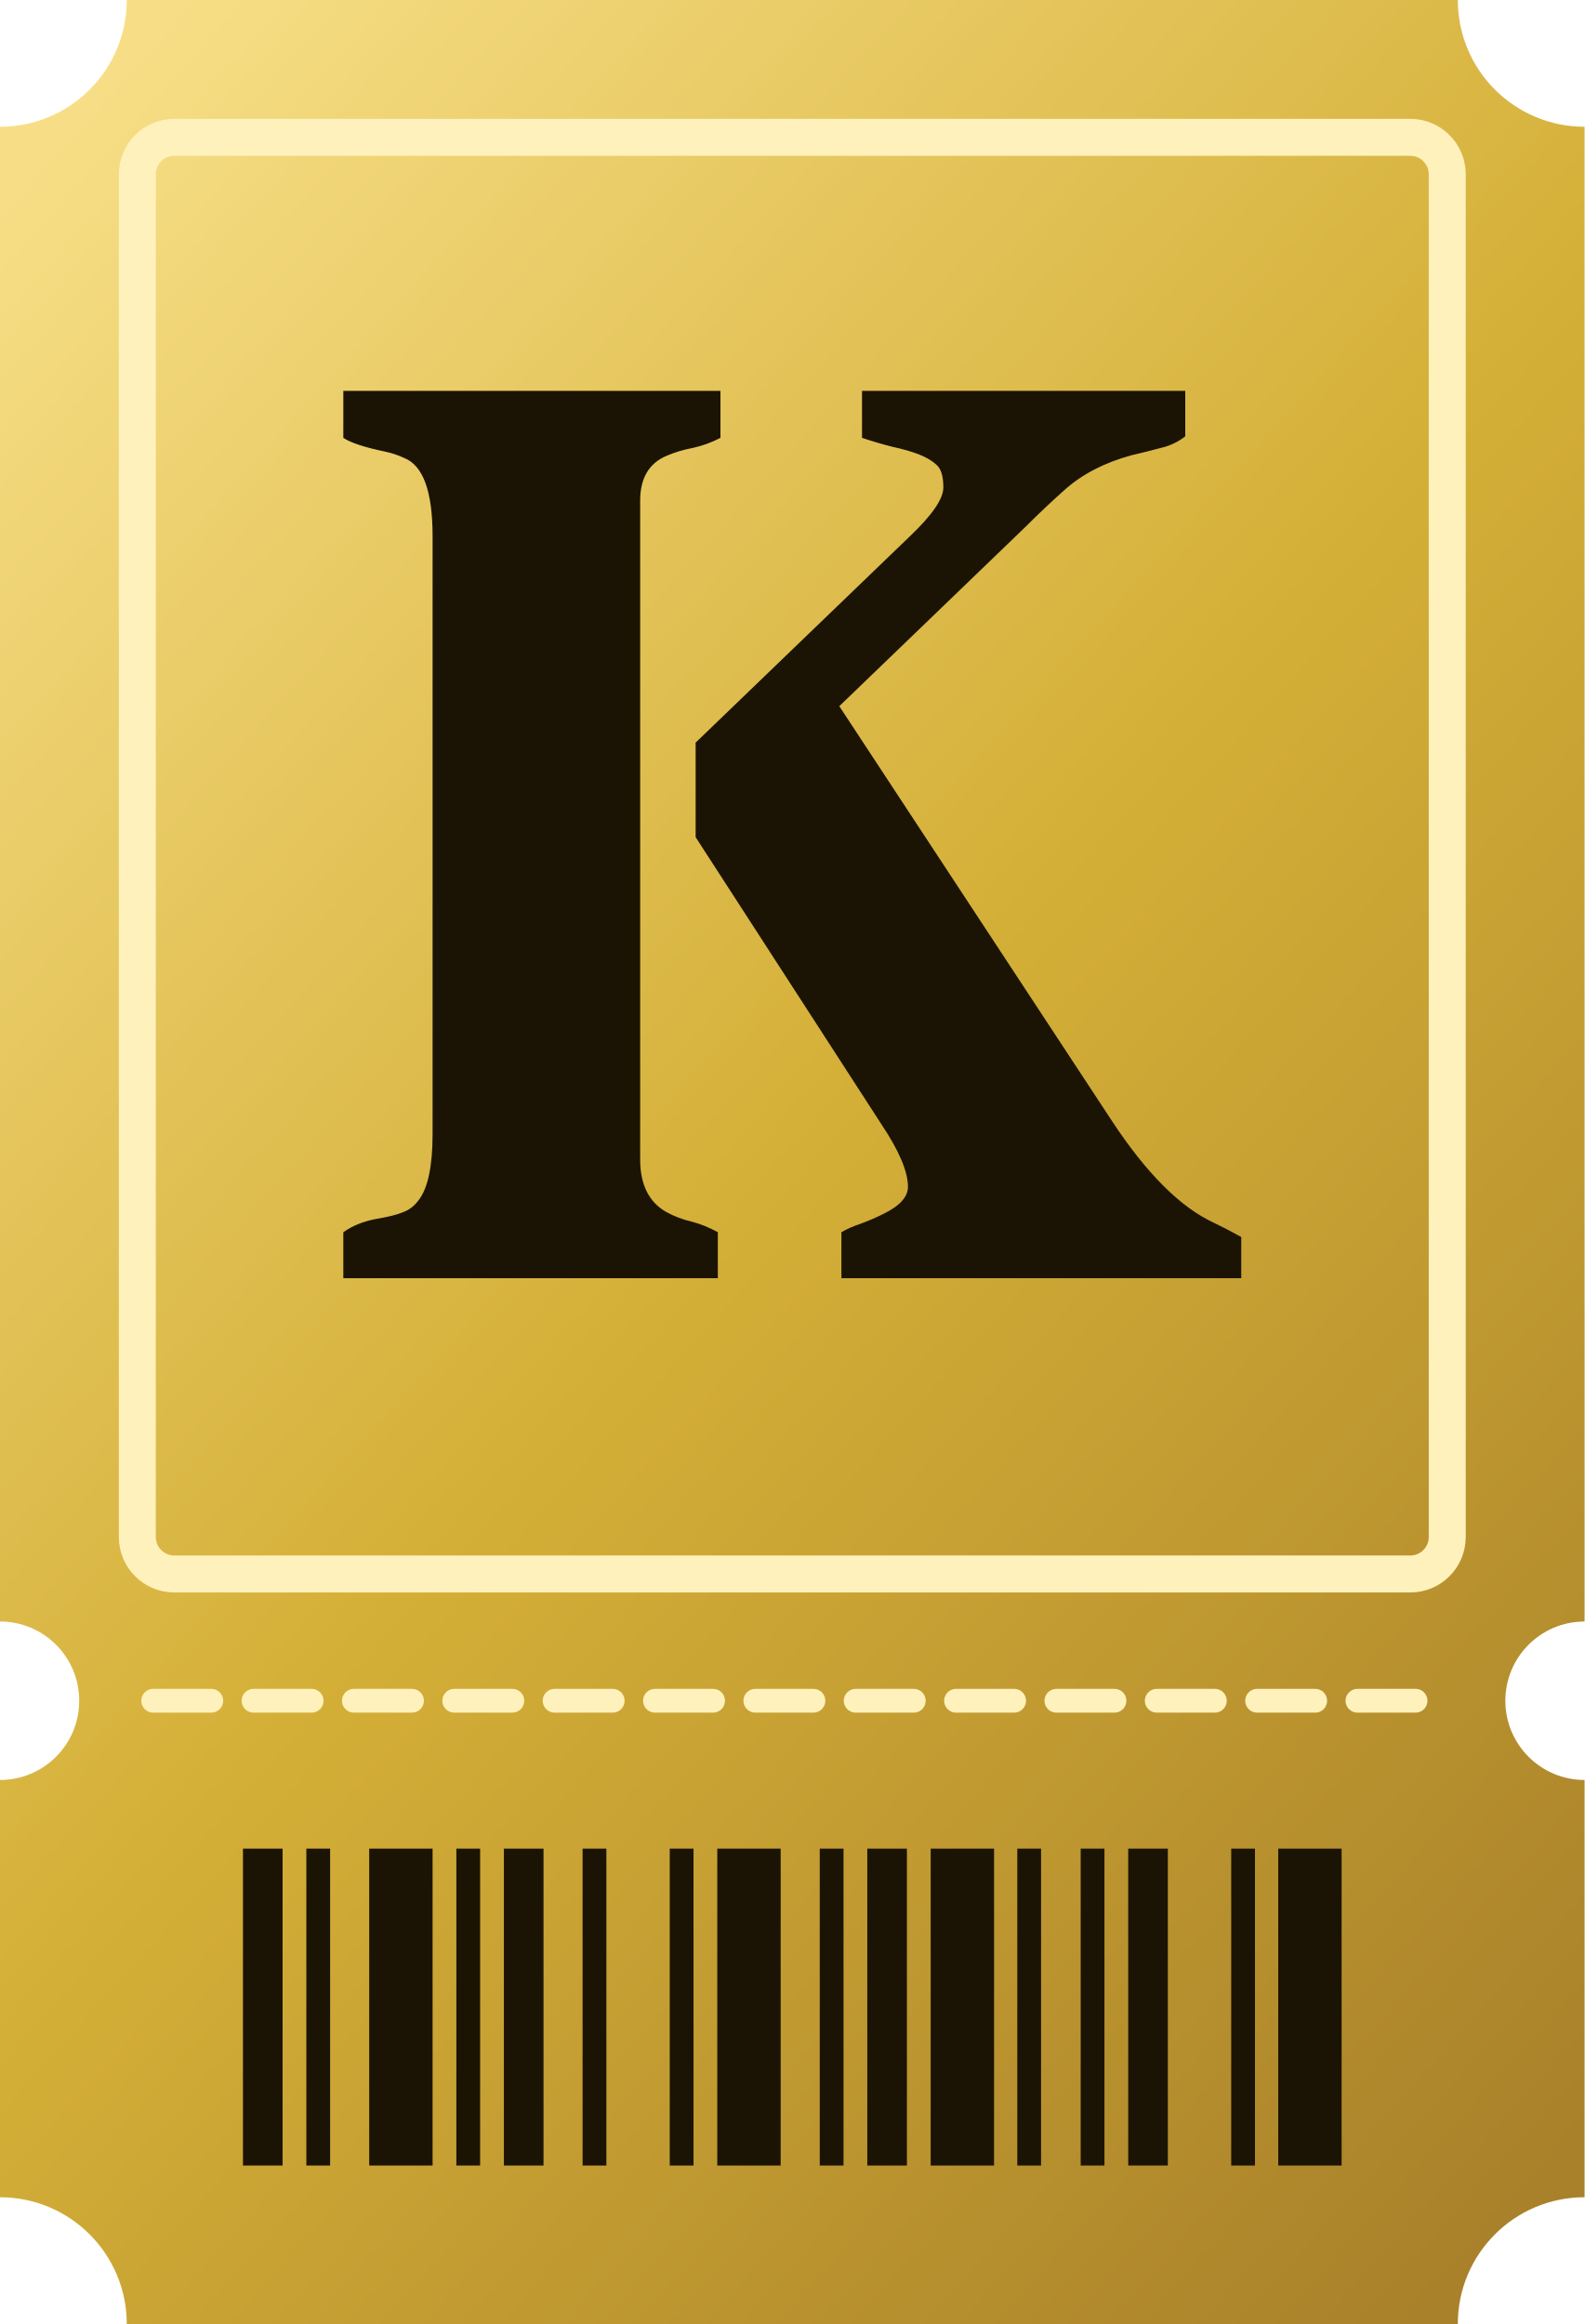
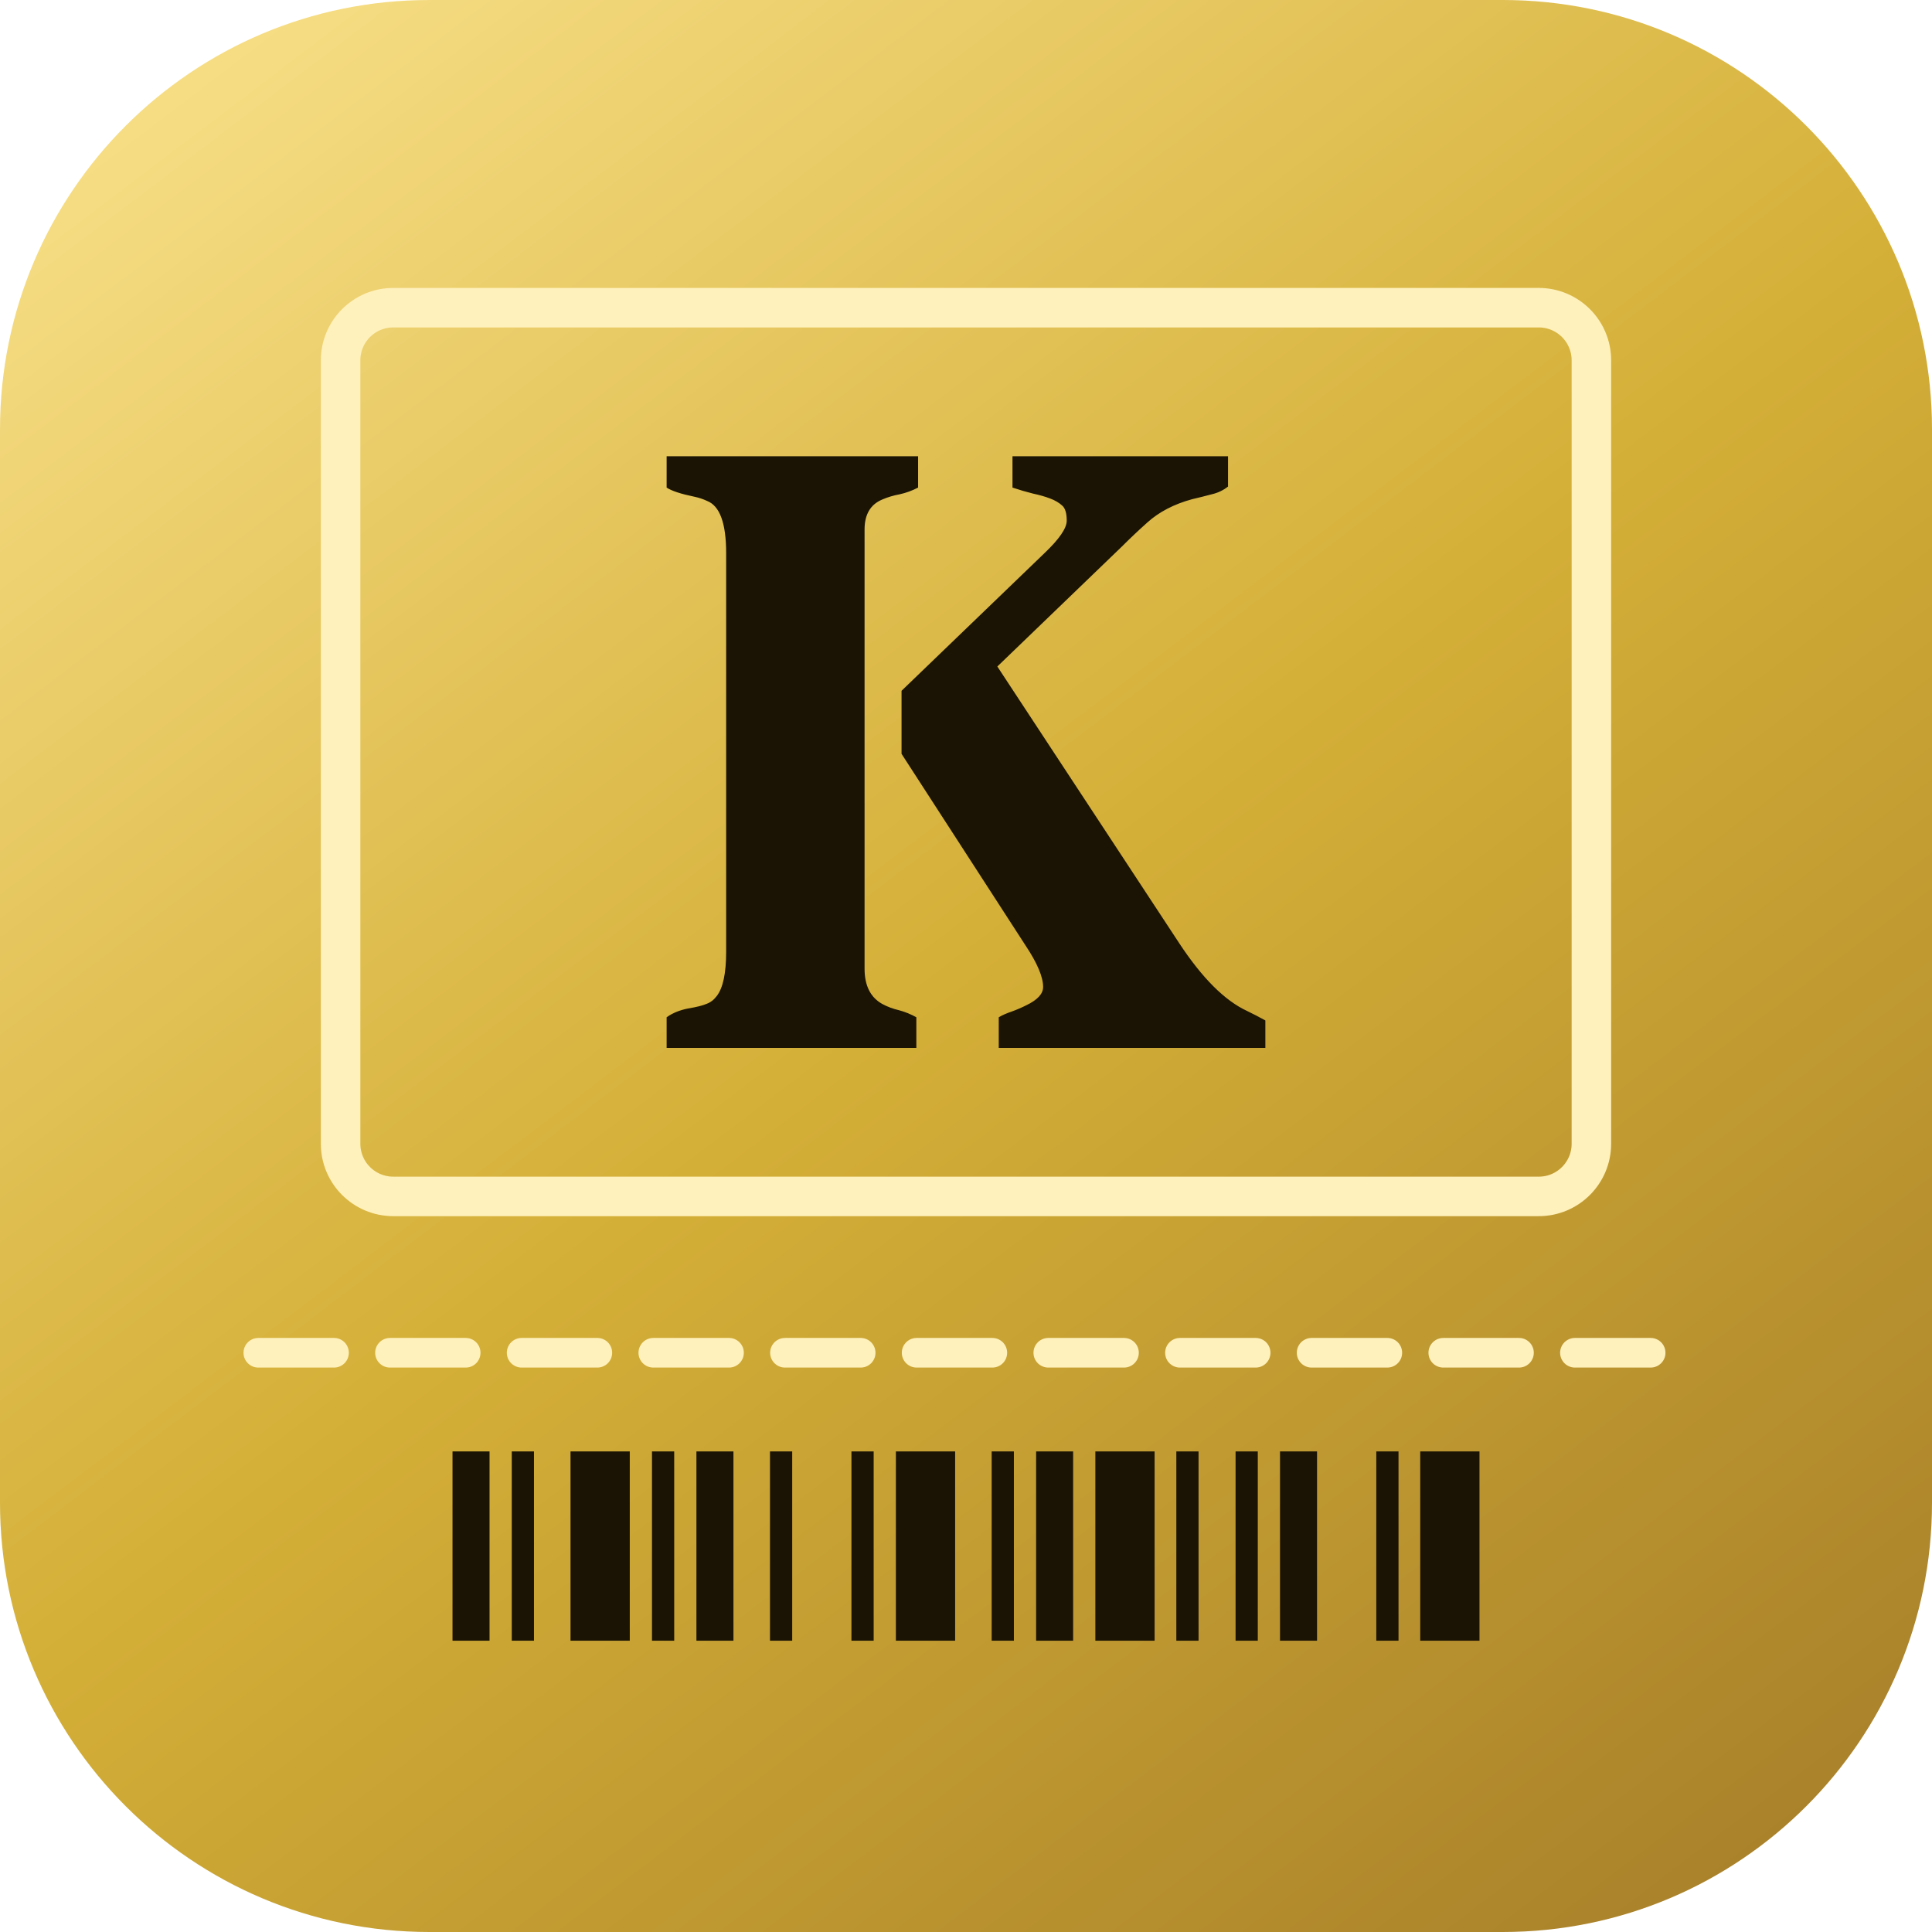
- <svg xmlns="http://www.w3.org/2000/svg" viewBox="0 0 300 440">
+ <svg xmlns="http://www.w3.org/2000/svg" viewBox="0 0 108 108">
  <defs>
-     <linearGradient id="fv" x1="0.12" y1="0" x2="0.88" y2="1">
+     <linearGradient id="g" gradientUnits="userSpaceOnUse" x1="13" y1="0" x2="95" y2="108">
      <stop offset="0" stop-color="#F7DE86" />
      <stop offset="0.5" stop-color="#D4AF37" />
      <stop offset="1" stop-color="#A9812A" />
    </linearGradient>
+     <clipPath id="c">
+       <rect x="0.0" y="0.0" width="108.0" height="108.0" rx="24" />
+     </clipPath>
  </defs>
-   <path d="M24,0H276A24,24 0 0 0 300,24V307A15,15 0 0 0 300,337V416A24,24 0 0 0 276,440H24A24,24 0 0 0 0,416V337A15,15 0 0 0 0,307V24A24,24 0 0 0 24,0Z" fill="url(#fv)" />
-   <rect x="26" y="26" width="248" height="272" rx="7" fill="none" stroke="#FFF1BC" stroke-width="7" />
-   <path d="M131.7 140.6 172.3 101.5Q178.6 95.5 178.6 92.3Q178.6 89.1 177.3 88.0Q176.0 86.8 173.9 86.0Q171.8 85.2 169.0 84.6Q166.2 83.9 163.2 82.9V74.0H224.4V82.6Q222.4 84.2 219.8 84.8Q217.2 85.5 214.2 86.2Q206.5 88.3 201.5 92.8Q197.8 96.1 194.2 99.7L158.9 133.7L210.5 212.2Q220.3 227.1 229.8 231.5Q232.3 232.7 235.0 234.2V242.0H159.3V233.3Q160.8 232.4 162.9 231.7Q165.1 230.9 167.1 229.9Q171.9 227.6 171.9 224.7Q171.9 220.4 166.9 212.9L131.7 158.5ZM121.2 219.5Q121.2 226.7 126.2 229.5Q128.4 230.7 131.0 231.3Q133.6 232.0 135.9 233.3V242.0H65.0V233.3Q67.5 231.5 71.1 230.8Q74.7 230.2 76.3 229.5Q78.0 228.9 79.2 227.3Q81.9 223.9 81.9 214.7V101.5Q81.9 88.8 76.5 86.7Q74.8 85.9 72.9 85.5Q67.1 84.3 65.0 82.9V74.0H136.4V82.9Q133.9 84.2 131.2 84.8Q128.5 85.3 126.2 86.3Q121.2 88.4 121.2 94.8Z" fill="#1B1405" />
-   <line x1="29" y1="322" x2="271" y2="322" stroke="#FFF1BC" stroke-width="4.5" stroke-dasharray="11 8" stroke-linecap="round" />
-   <path d="M46.0,350h7.5v60h-7.5ZM58.0,350h4.5v60h-4.5ZM69.9,350h12.0v60h-12.0ZM86.4,350h4.5v60h-4.5ZM95.4,350h7.5v60h-7.5ZM110.3,350h4.5v60h-4.5ZM126.8,350h4.5v60h-4.5ZM135.8,350h12.0v60h-12.0ZM155.2,350h4.5v60h-4.5ZM164.2,350h7.5v60h-7.5ZM176.2,350h12.0v60h-12.0ZM192.6,350h4.5v60h-4.5ZM204.6,350h4.5v60h-4.5ZM213.6,350h7.5v60h-7.5ZM233.1,350h4.5v60h-4.5ZM242.0,350h12.0v60h-12.0Z" fill="#1B1405" />
+   <g clip-path="url(#c)">
+     <rect x="0.0" y="0.0" width="108.0" height="108.0" fill="url(#g)" />
+     <g transform="translate(54 54) scale(.92) translate(-54 -54)">
+       <rect x="16" y="14" width="76" height="54" rx="3.2" fill="none" stroke="#FFF1BC" stroke-width="2.4" />
+       <path d="M131.7 140.6 172.3 101.5Q178.6 95.5 178.6 92.3Q178.6 89.1 177.3 88.0Q176.0 86.8 173.9 86.0Q171.8 85.2 169.0 84.6Q166.2 83.9 163.2 82.9V74.0H224.4V82.6Q222.4 84.2 219.8 84.8Q217.2 85.5 214.2 86.2Q206.5 88.3 201.5 92.8Q197.8 96.1 194.2 99.7L158.9 133.7L210.5 212.2Q220.3 227.1 229.8 231.5Q232.3 232.7 235.0 234.2V242.0H159.3V233.3Q160.8 232.4 162.9 231.7Q165.1 230.9 167.1 229.9Q171.9 227.6 171.9 224.7Q171.9 220.4 166.9 212.9L131.7 158.5ZM121.2 219.5Q121.2 226.7 126.2 229.5Q128.4 230.7 131.0 231.3Q133.6 232.0 135.9 233.3V242.0H65.0V233.3Q67.5 231.5 71.1 230.8Q74.7 230.2 76.3 229.5Q78.0 228.9 79.2 227.3Q81.9 223.9 81.9 214.7V101.5Q81.9 88.8 76.5 86.7Q74.8 85.9 72.9 85.5Q67.1 84.3 65.0 82.9V74.0H136.4V82.9Q133.9 84.2 131.2 84.8Q128.5 85.3 126.2 86.3Q121.2 88.4 121.2 94.8Z" transform="translate(21.9 7.19) scale(.214)" fill="#1B1405" />
+       <line x1="11" y1="77.5" x2="97" y2="77.5" stroke="#FFF1BC" stroke-width="1.8" stroke-dasharray="4.6 3.4" stroke-linecap="round" />
+       <path d="M46.0,350h7.5v60h-7.5ZM58.0,350h4.5v60h-4.5ZM69.9,350h12.0v60h-12.0ZM86.4,350h4.5v60h-4.5ZM95.4,350h7.5v60h-7.5ZM110.3,350h4.5v60h-4.5ZM126.8,350h4.5v60h-4.5ZM135.8,350h12.0v60h-12.0ZM155.2,350h4.5v60h-4.5ZM164.2,350h7.5v60h-7.5ZM176.2,350h12.0v60h-12.0ZM192.6,350h4.5v60h-4.5ZM204.6,350h4.5v60h-4.5ZM213.6,350h7.5v60h-7.5ZM233.1,350h4.5v60h-4.5ZM242.0,350h12.0v60h-12.0Z" transform="translate(9 16.4) scale(.30 .1917)" fill="#1B1405" />
+     </g>
+   </g>
</svg>
